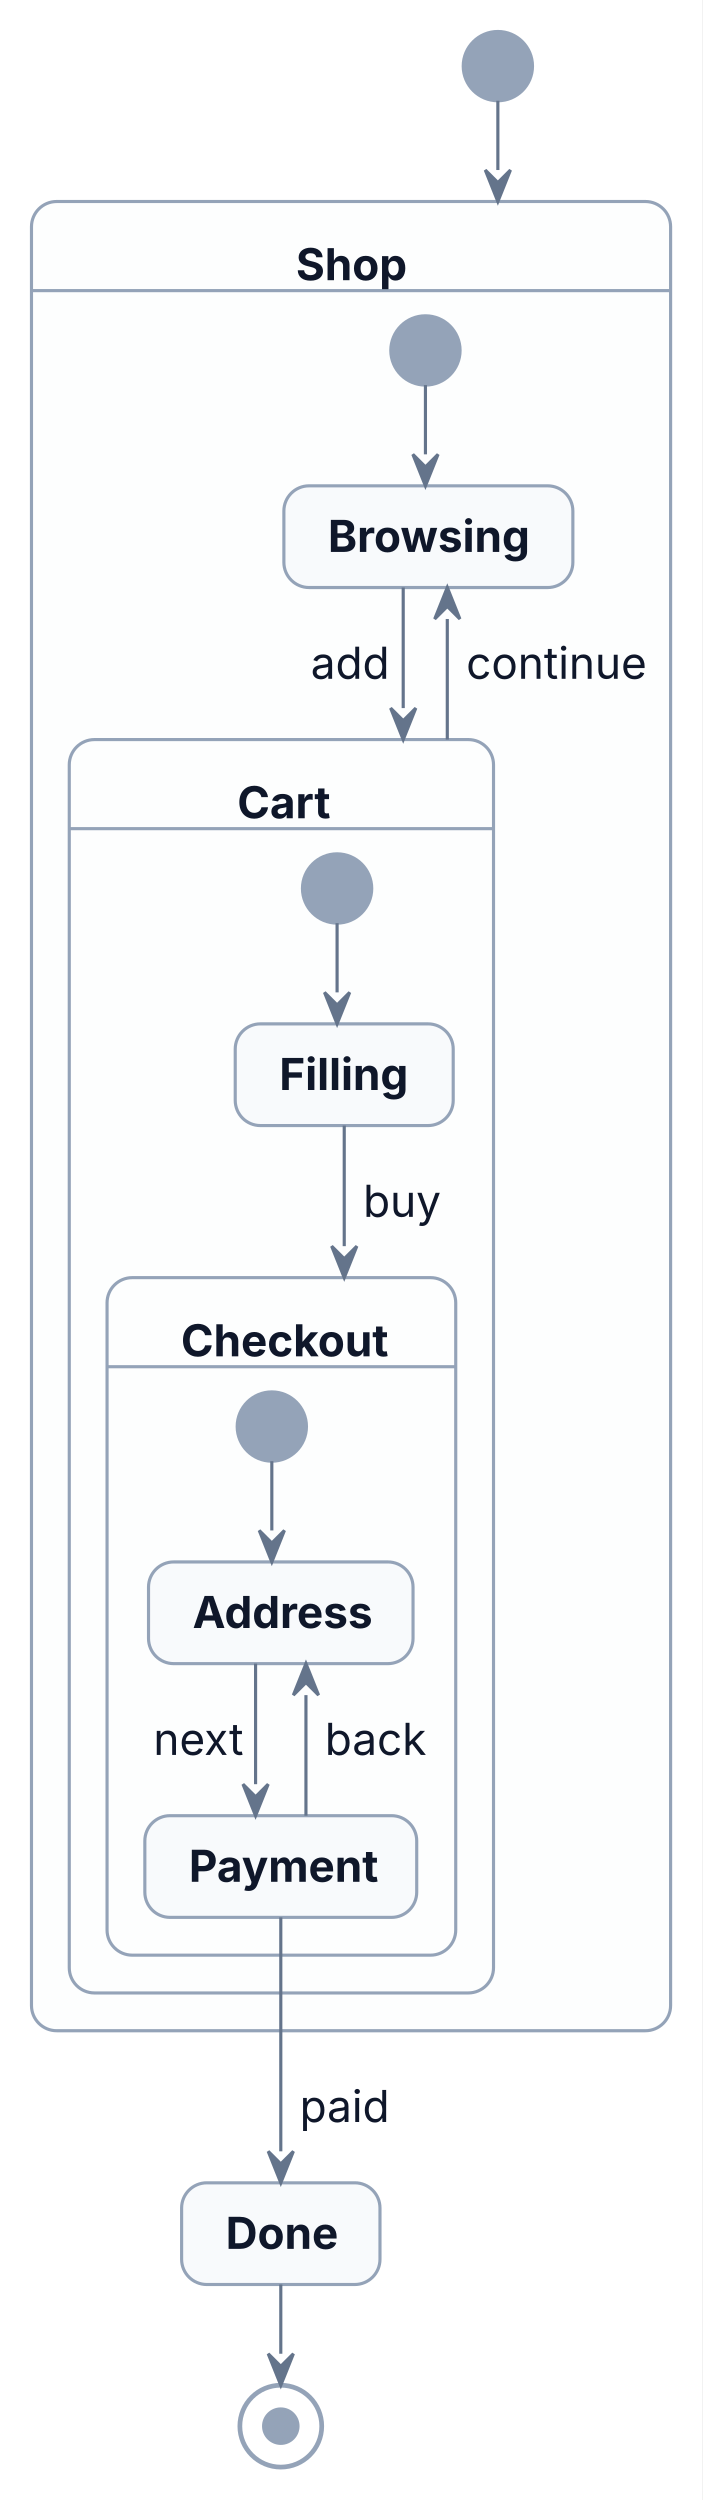
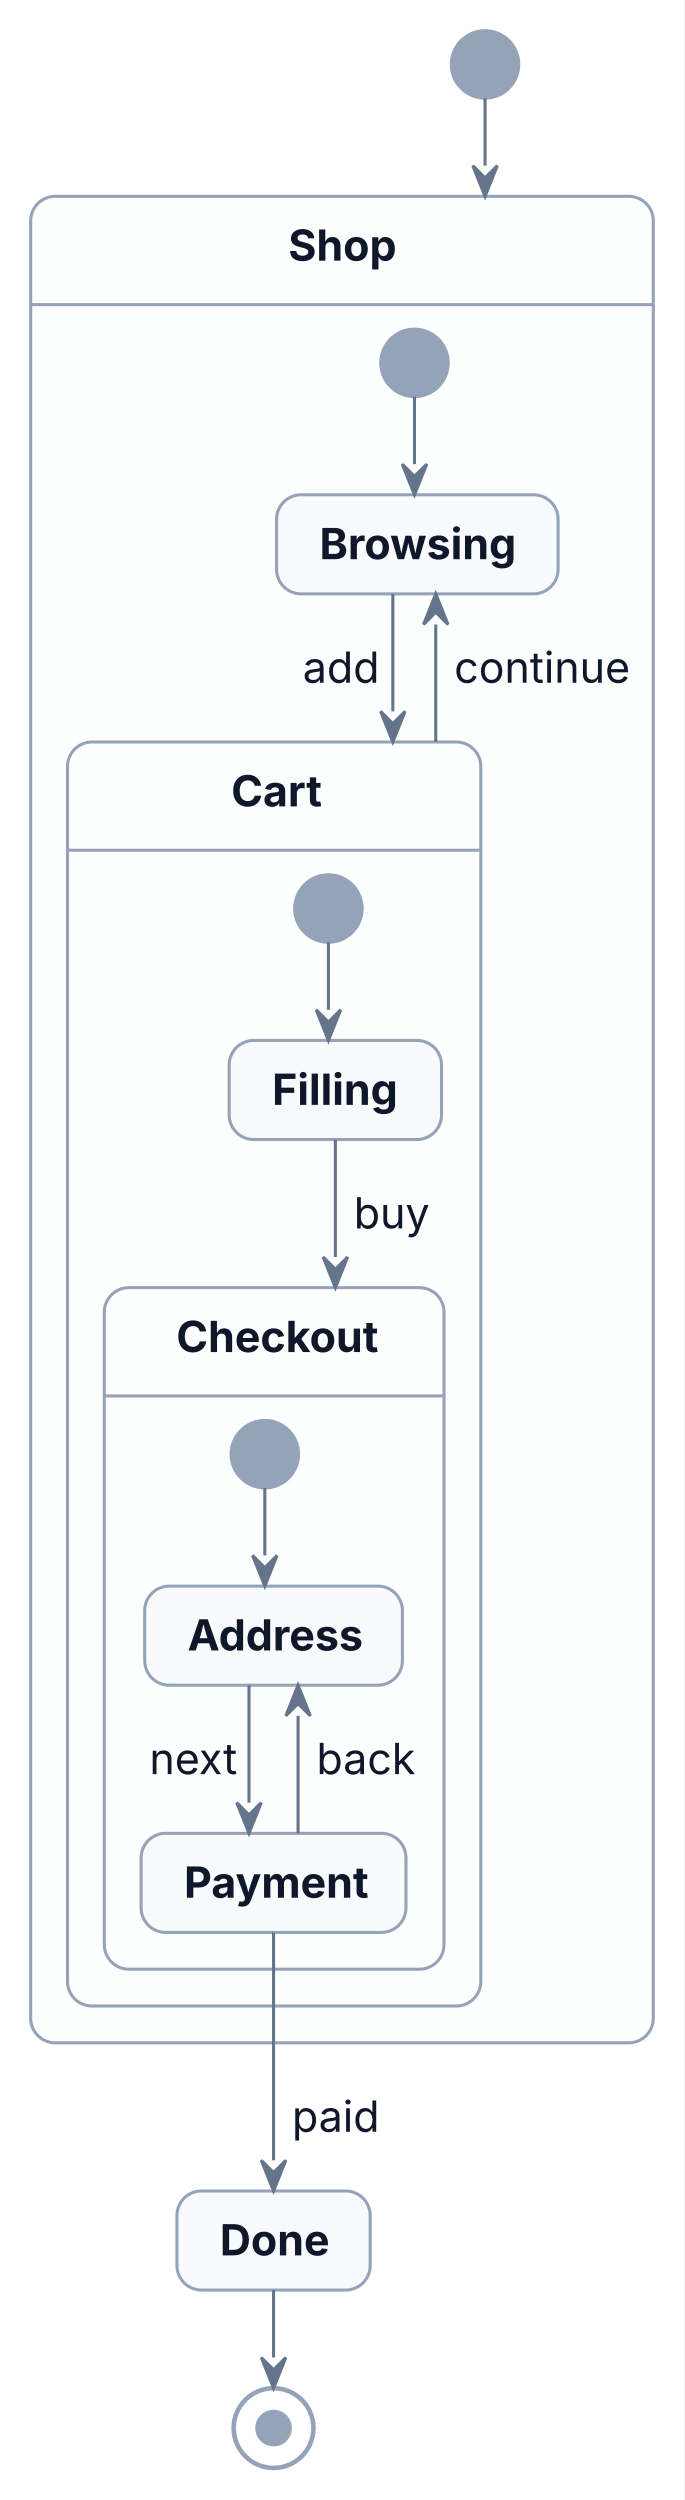
- <svg xmlns="http://www.w3.org/2000/svg" width="223" height="794" viewBox="0 0 223 794">
-   <rect x="0" y="0" width="223" height="794" fill="#FFFFFF" />
+ <svg xmlns="http://www.w3.org/2000/svg" width="223" height="815" viewBox="0 0 223 815">
+   <rect x="0" y="0" width="223" height="815" fill="#FFFFFF" />
  <g transform="translate(10,10)">
    <g>
      <ellipse cx="148.12" cy="11" rx="11" ry="11" fill="#94A3B8" stroke="#94A3B8" stroke-width="1" />
-       <rect x="0" y="54" width="202.98" height="580.96" rx="8" ry="8" fill="#FDFEFE" stroke="#94A3B8" stroke-width="1" />
-       <line x1="0" y1="82.3" x2="202.98" y2="82.3" fill="none" stroke="#94A3B8" stroke-width="1" />
-       <ellipse cx="125.12" cy="101.3" rx="11" ry="11" fill="#94A3B8" stroke="#94A3B8" stroke-width="1" />
-       <rect x="80.16" y="144.3" width="91.78" height="32.3" rx="8" ry="8" fill="#F8FAFC" stroke="#94A3B8" stroke-width="1" />
-       <rect x="12" y="224.89" width="134.74" height="398.07" rx="8" ry="8" fill="#FDFEFE" stroke="#94A3B8" stroke-width="1" />
-       <line x1="12" y1="253.18" x2="146.74" y2="253.18" fill="none" stroke="#94A3B8" stroke-width="1" />
-       <ellipse cx="97.06" cy="272.18" rx="11" ry="11" fill="#94A3B8" stroke="#94A3B8" stroke-width="1" />
-       <rect x="64.71" y="315.18" width="69.23" height="32.3" rx="8" ry="8" fill="#F8FAFC" stroke="#94A3B8" stroke-width="1" />
-       <rect x="24" y="395.78" width="110.74" height="215.18" rx="8" ry="8" fill="#FDFEFE" stroke="#94A3B8" stroke-width="1" />
-       <line x1="24" y1="424.07" x2="134.74" y2="424.07" fill="none" stroke="#94A3B8" stroke-width="1" />
-       <ellipse cx="76.33" cy="443.07" rx="11" ry="11" fill="#94A3B8" stroke="#94A3B8" stroke-width="1" />
-       <rect x="37.17" y="486.07" width="84.01" height="32.3" rx="8" ry="8" fill="#F8FAFC" stroke="#94A3B8" stroke-width="1" />
-       <rect x="36" y="566.66" width="86.35" height="32.3" rx="8" ry="8" fill="#F8FAFC" stroke="#94A3B8" stroke-width="1" />
-       <rect x="47.68" y="683.26" width="63" height="32.3" rx="8" ry="8" fill="#F8FAFC" stroke="#94A3B8" stroke-width="1" />
-       <ellipse cx="79.18" cy="760.55" rx="13" ry="13" fill="none" stroke="#94A3B8" stroke-width="1.5" />
-       <ellipse cx="79.18" cy="760.55" rx="5.46" ry="5.46" fill="#94A3B8" stroke="#94A3B8" stroke-width="1" />
+       <rect x="0" y="54" width="202.98" height="601.96" rx="8" ry="8" fill="#FDFEFE" stroke="#94A3B8" stroke-width="1" />
+       <line x1="0" y1="89.3" x2="202.98" y2="89.3" fill="none" stroke="#94A3B8" stroke-width="1" />
+       <ellipse cx="125.12" cy="108.3" rx="11" ry="11" fill="#94A3B8" stroke="#94A3B8" stroke-width="1" />
+       <rect x="80.16" y="151.3" width="91.78" height="32.3" rx="8" ry="8" fill="#F8FAFC" stroke="#94A3B8" stroke-width="1" />
+       <rect x="12" y="231.89" width="134.74" height="412.07" rx="8" ry="8" fill="#FDFEFE" stroke="#94A3B8" stroke-width="1" />
+       <line x1="12" y1="267.18" x2="146.74" y2="267.18" fill="none" stroke="#94A3B8" stroke-width="1" />
+       <ellipse cx="97.06" cy="286.18" rx="11" ry="11" fill="#94A3B8" stroke="#94A3B8" stroke-width="1" />
+       <rect x="64.71" y="329.18" width="69.23" height="32.3" rx="8" ry="8" fill="#F8FAFC" stroke="#94A3B8" stroke-width="1" />
+       <rect x="24" y="409.78" width="110.74" height="222.18" rx="8" ry="8" fill="#FDFEFE" stroke="#94A3B8" stroke-width="1" />
+       <line x1="24" y1="445.07" x2="134.74" y2="445.07" fill="none" stroke="#94A3B8" stroke-width="1" />
+       <ellipse cx="76.33" cy="464.07" rx="11" ry="11" fill="#94A3B8" stroke="#94A3B8" stroke-width="1" />
+       <rect x="37.17" y="507.07" width="84.01" height="32.3" rx="8" ry="8" fill="#F8FAFC" stroke="#94A3B8" stroke-width="1" />
+       <rect x="36" y="587.66" width="86.35" height="32.3" rx="8" ry="8" fill="#F8FAFC" stroke="#94A3B8" stroke-width="1" />
+       <rect x="47.68" y="704.26" width="63" height="32.3" rx="8" ry="8" fill="#F8FAFC" stroke="#94A3B8" stroke-width="1" />
+       <ellipse cx="79.18" cy="781.55" rx="13" ry="13" fill="none" stroke="#94A3B8" stroke-width="1.5" />
+       <ellipse cx="79.18" cy="781.55" rx="5.46" ry="5.46" fill="#94A3B8" stroke="#94A3B8" stroke-width="1" />
    </g>
    <g id="lines">
      <polyline points="148.12,22 148.12,44" fill="none" stroke="#64748B" stroke-width="1" />
-       <polyline points="79.18,715.55 79.18,737.55" fill="none" stroke="#64748B" stroke-width="1" />
-       <polyline points="79.18,598.96 79.18,673.26" fill="none" stroke="#64748B" stroke-width="1" />
-       <polyline points="125.12,112.3 125.12,134.3" fill="none" stroke="#64748B" stroke-width="1" />
-       <polyline points="118.06,176.59 118.06,214.89" fill="none" stroke="#64748B" stroke-width="1" />
-       <polyline points="132.06,224.89 132.06,186.59" fill="none" stroke="#64748B" stroke-width="1" />
-       <polyline points="97.06,283.18 97.06,305.18" fill="none" stroke="#64748B" stroke-width="1" />
-       <polyline points="99.33,347.48 99.33,385.78" fill="none" stroke="#64748B" stroke-width="1" />
-       <polyline points="76.33,454.07 76.33,476.07" fill="none" stroke="#64748B" stroke-width="1" />
-       <polyline points="71.17,518.37 71.17,556.66" fill="none" stroke="#64748B" stroke-width="1" />
-       <polyline points="87.17,566.66 87.17,528.37" fill="none" stroke="#64748B" stroke-width="1" />
+       <polyline points="79.18,736.55 79.18,758.55" fill="none" stroke="#64748B" stroke-width="1" />
+       <polyline points="79.18,619.96 79.18,694.26" fill="none" stroke="#64748B" stroke-width="1" />
+       <polyline points="125.12,119.3 125.12,141.3" fill="none" stroke="#64748B" stroke-width="1" />
+       <polyline points="118.06,183.59 118.06,221.89" fill="none" stroke="#64748B" stroke-width="1" />
+       <polyline points="132.06,231.89 132.06,193.59" fill="none" stroke="#64748B" stroke-width="1" />
+       <polyline points="97.06,297.18 97.06,319.18" fill="none" stroke="#64748B" stroke-width="1" />
+       <polyline points="99.33,361.48 99.33,399.78" fill="none" stroke="#64748B" stroke-width="1" />
+       <polyline points="76.33,475.07 76.33,497.07" fill="none" stroke="#64748B" stroke-width="1" />
+       <polyline points="71.17,539.37 71.17,577.66" fill="none" stroke="#64748B" stroke-width="1" />
+       <polyline points="87.17,587.66 87.17,549.37" fill="none" stroke="#64748B" stroke-width="1" />
      <polygon points="144.12,44 148.12,54 152.12,44 148.12,48" fill="#64748B" stroke="#64748B" stroke-width="1" />
-       <polygon points="75.18,737.55 79.18,747.55 83.18,737.55 79.18,741.55" fill="#64748B" stroke="#64748B" stroke-width="1" />
-       <polygon points="75.18,673.26 79.18,683.26 83.18,673.26 79.18,677.26" fill="#64748B" stroke="#64748B" stroke-width="1" />
-       <polygon points="121.12,134.3 125.12,144.3 129.12,134.3 125.12,138.3" fill="#64748B" stroke="#64748B" stroke-width="1" />
-       <polygon points="114.06,214.89 118.06,224.89 122.06,214.89 118.06,218.89" fill="#64748B" stroke="#64748B" stroke-width="1" />
-       <polygon points="136.06,186.59 132.06,176.59 128.06,186.59 132.06,182.59" fill="#64748B" stroke="#64748B" stroke-width="1" />
-       <polygon points="93.06,305.18 97.06,315.18 101.06,305.18 97.06,309.18" fill="#64748B" stroke="#64748B" stroke-width="1" />
-       <polygon points="95.33,385.78 99.33,395.78 103.33,385.78 99.33,389.78" fill="#64748B" stroke="#64748B" stroke-width="1" />
-       <polygon points="72.33,476.07 76.33,486.07 80.33,476.07 76.33,480.07" fill="#64748B" stroke="#64748B" stroke-width="1" />
-       <polygon points="67.17,556.66 71.17,566.66 75.17,556.66 71.17,560.66" fill="#64748B" stroke="#64748B" stroke-width="1" />
-       <polygon points="91.17,528.37 87.17,518.37 83.17,528.37 87.17,524.37" fill="#64748B" stroke="#64748B" stroke-width="1" />
+       <polygon points="75.18,758.55 79.18,768.55 83.18,758.55 79.18,762.55" fill="#64748B" stroke="#64748B" stroke-width="1" />
+       <polygon points="75.18,694.26 79.18,704.26 83.18,694.26 79.18,698.26" fill="#64748B" stroke="#64748B" stroke-width="1" />
+       <polygon points="121.12,141.3 125.12,151.3 129.12,141.3 125.12,145.3" fill="#64748B" stroke="#64748B" stroke-width="1" />
+       <polygon points="114.06,221.89 118.06,231.89 122.06,221.89 118.06,225.89" fill="#64748B" stroke="#64748B" stroke-width="1" />
+       <polygon points="136.06,193.59 132.06,183.59 128.06,193.59 132.06,189.59" fill="#64748B" stroke="#64748B" stroke-width="1" />
+       <polygon points="93.06,319.18 97.06,329.18 101.06,319.18 97.06,323.18" fill="#64748B" stroke="#64748B" stroke-width="1" />
+       <polygon points="95.33,399.78 99.33,409.78 103.33,399.78 99.33,403.78" fill="#64748B" stroke="#64748B" stroke-width="1" />
+       <polygon points="72.33,497.07 76.33,507.07 80.33,497.07 76.33,501.07" fill="#64748B" stroke="#64748B" stroke-width="1" />
+       <polygon points="67.17,577.66 71.17,587.66 75.17,577.66 71.17,581.66" fill="#64748B" stroke="#64748B" stroke-width="1" />
+       <polygon points="91.17,549.37 87.17,539.37 83.17,549.37 87.17,545.37" fill="#64748B" stroke="#64748B" stroke-width="1" />
    </g>
    <g>
      <text font-family="Inter, ui-sans-serif, system-ui, -apple-system, Segoe UI, DejaVu Sans, Liberation Sans, sans-serif, Noto Color Emoji, Apple Color Emoji, Segoe UI Emoji" xml:space="preserve">
-         <tspan x="83.99" y="78.99" font-size="14" fill="#0F172A" font-weight="bold" textLength="35" lengthAdjust="spacing">Shop</tspan>
+         <tspan x="83.99" y="74.99" font-size="14" fill="#0F172A" font-weight="bold" textLength="35" lengthAdjust="spacing">Shop</tspan>
      </text>
      <text font-family="Inter, ui-sans-serif, system-ui, -apple-system, Segoe UI, DejaVu Sans, Liberation Sans, sans-serif, Noto Color Emoji, Apple Color Emoji, Segoe UI Emoji" xml:space="preserve">
-         <tspan x="94.16" y="165.29" font-size="14" fill="#0F172A" font-weight="bold" textLength="63.78" lengthAdjust="spacing">Browsing</tspan>
+         <tspan x="94.16" y="172.29" font-size="14" fill="#0F172A" font-weight="bold" textLength="63.78" lengthAdjust="spacing">Browsing</tspan>
      </text>
      <text font-family="Inter, ui-sans-serif, system-ui, -apple-system, Segoe UI, DejaVu Sans, Liberation Sans, sans-serif, Noto Color Emoji, Apple Color Emoji, Segoe UI Emoji" xml:space="preserve">
-         <tspan x="65.37" y="249.88" font-size="14" fill="#0F172A" font-weight="bold" textLength="28" lengthAdjust="spacing">Cart</tspan>
+         <tspan x="65.37" y="252.88" font-size="14" fill="#0F172A" font-weight="bold" textLength="28" lengthAdjust="spacing">Cart</tspan>
      </text>
      <text font-family="Inter, ui-sans-serif, system-ui, -apple-system, Segoe UI, DejaVu Sans, Liberation Sans, sans-serif, Noto Color Emoji, Apple Color Emoji, Segoe UI Emoji" xml:space="preserve">
-         <tspan x="78.71" y="336.18" font-size="14" fill="#0F172A" font-weight="bold" textLength="41.23" lengthAdjust="spacing">Filling</tspan>
+         <tspan x="78.71" y="350.18" font-size="14" fill="#0F172A" font-weight="bold" textLength="41.23" lengthAdjust="spacing">Filling</tspan>
      </text>
      <text font-family="Inter, ui-sans-serif, system-ui, -apple-system, Segoe UI, DejaVu Sans, Liberation Sans, sans-serif, Noto Color Emoji, Apple Color Emoji, Segoe UI Emoji" xml:space="preserve">
-         <tspan x="47.48" y="420.77" font-size="14" fill="#0F172A" font-weight="bold" textLength="63.78" lengthAdjust="spacing">Checkout</tspan>
+         <tspan x="47.48" y="430.77" font-size="14" fill="#0F172A" font-weight="bold" textLength="63.78" lengthAdjust="spacing">Checkout</tspan>
      </text>
      <text font-family="Inter, ui-sans-serif, system-ui, -apple-system, Segoe UI, DejaVu Sans, Liberation Sans, sans-serif, Noto Color Emoji, Apple Color Emoji, Segoe UI Emoji" xml:space="preserve">
-         <tspan x="51.17" y="507.06" font-size="14" fill="#0F172A" font-weight="bold" textLength="56.01" lengthAdjust="spacing">Address</tspan>
+         <tspan x="51.17" y="528.06" font-size="14" fill="#0F172A" font-weight="bold" textLength="56.01" lengthAdjust="spacing">Address</tspan>
      </text>
      <text font-family="Inter, ui-sans-serif, system-ui, -apple-system, Segoe UI, DejaVu Sans, Liberation Sans, sans-serif, Noto Color Emoji, Apple Color Emoji, Segoe UI Emoji" xml:space="preserve">
-         <tspan x="50" y="587.66" font-size="14" fill="#0F172A" font-weight="bold" textLength="58.35" lengthAdjust="spacing">Payment</tspan>
+         <tspan x="50" y="608.66" font-size="14" fill="#0F172A" font-weight="bold" textLength="58.35" lengthAdjust="spacing">Payment</tspan>
      </text>
      <text font-family="Inter, ui-sans-serif, system-ui, -apple-system, Segoe UI, DejaVu Sans, Liberation Sans, sans-serif, Noto Color Emoji, Apple Color Emoji, Segoe UI Emoji" xml:space="preserve">
-         <tspan x="38.71" y="547.36" font-size="14" fill="#0F172A" textLength="26.46" lengthAdjust="spacing">next</tspan>
+         <tspan x="38.71" y="568.36" font-size="14" fill="#0F172A" textLength="26.46" lengthAdjust="spacing">next</tspan>
      </text>
      <text font-family="Inter, ui-sans-serif, system-ui, -apple-system, Segoe UI, DejaVu Sans, Liberation Sans, sans-serif, Noto Color Emoji, Apple Color Emoji, Segoe UI Emoji" xml:space="preserve">
-         <tspan x="93.17" y="547.36" font-size="14" fill="#0F172A" textLength="29.57" lengthAdjust="spacing">back</tspan>
+         <tspan x="93.17" y="568.36" font-size="14" fill="#0F172A" textLength="29.57" lengthAdjust="spacing">back</tspan>
      </text>
      <text font-family="Inter, ui-sans-serif, system-ui, -apple-system, Segoe UI, DejaVu Sans, Liberation Sans, sans-serif, Noto Color Emoji, Apple Color Emoji, Segoe UI Emoji" xml:space="preserve">
-         <tspan x="105.33" y="376.47" font-size="14" fill="#0F172A" textLength="22.57" lengthAdjust="spacing">buy</tspan>
+         <tspan x="105.33" y="390.47" font-size="14" fill="#0F172A" textLength="22.57" lengthAdjust="spacing">buy</tspan>
      </text>
      <text font-family="Inter, ui-sans-serif, system-ui, -apple-system, Segoe UI, DejaVu Sans, Liberation Sans, sans-serif, Noto Color Emoji, Apple Color Emoji, Segoe UI Emoji" xml:space="preserve">
-         <tspan x="88.7" y="205.58" font-size="14" fill="#0F172A" textLength="23.35" lengthAdjust="spacing">add</tspan>
+         <tspan x="88.7" y="212.58" font-size="14" fill="#0F172A" textLength="23.35" lengthAdjust="spacing">add</tspan>
      </text>
      <text font-family="Inter, ui-sans-serif, system-ui, -apple-system, Segoe UI, DejaVu Sans, Liberation Sans, sans-serif, Noto Color Emoji, Apple Color Emoji, Segoe UI Emoji" xml:space="preserve">
-         <tspan x="138.06" y="205.58" font-size="14" fill="#0F172A" textLength="52.92" lengthAdjust="spacing">continue</tspan>
+         <tspan x="138.06" y="212.58" font-size="14" fill="#0F172A" textLength="52.92" lengthAdjust="spacing">continue</tspan>
      </text>
      <text font-family="Inter, ui-sans-serif, system-ui, -apple-system, Segoe UI, DejaVu Sans, Liberation Sans, sans-serif, Noto Color Emoji, Apple Color Emoji, Segoe UI Emoji" xml:space="preserve">
-         <tspan x="61.68" y="704.25" font-size="14" fill="#0F172A" font-weight="bold" textLength="35" lengthAdjust="spacing">Done</tspan>
+         <tspan x="61.68" y="725.25" font-size="14" fill="#0F172A" font-weight="bold" textLength="35" lengthAdjust="spacing">Done</tspan>
      </text>
      <text font-family="Inter, ui-sans-serif, system-ui, -apple-system, Segoe UI, DejaVu Sans, Liberation Sans, sans-serif, Noto Color Emoji, Apple Color Emoji, Segoe UI Emoji" xml:space="preserve">
-         <tspan x="85.18" y="663.95" font-size="14" fill="#0F172A" textLength="26.46" lengthAdjust="spacing">paid</tspan>
+         <tspan x="85.18" y="684.95" font-size="14" fill="#0F172A" textLength="26.46" lengthAdjust="spacing">paid</tspan>
      </text>
    </g>
  </g>
</svg>
